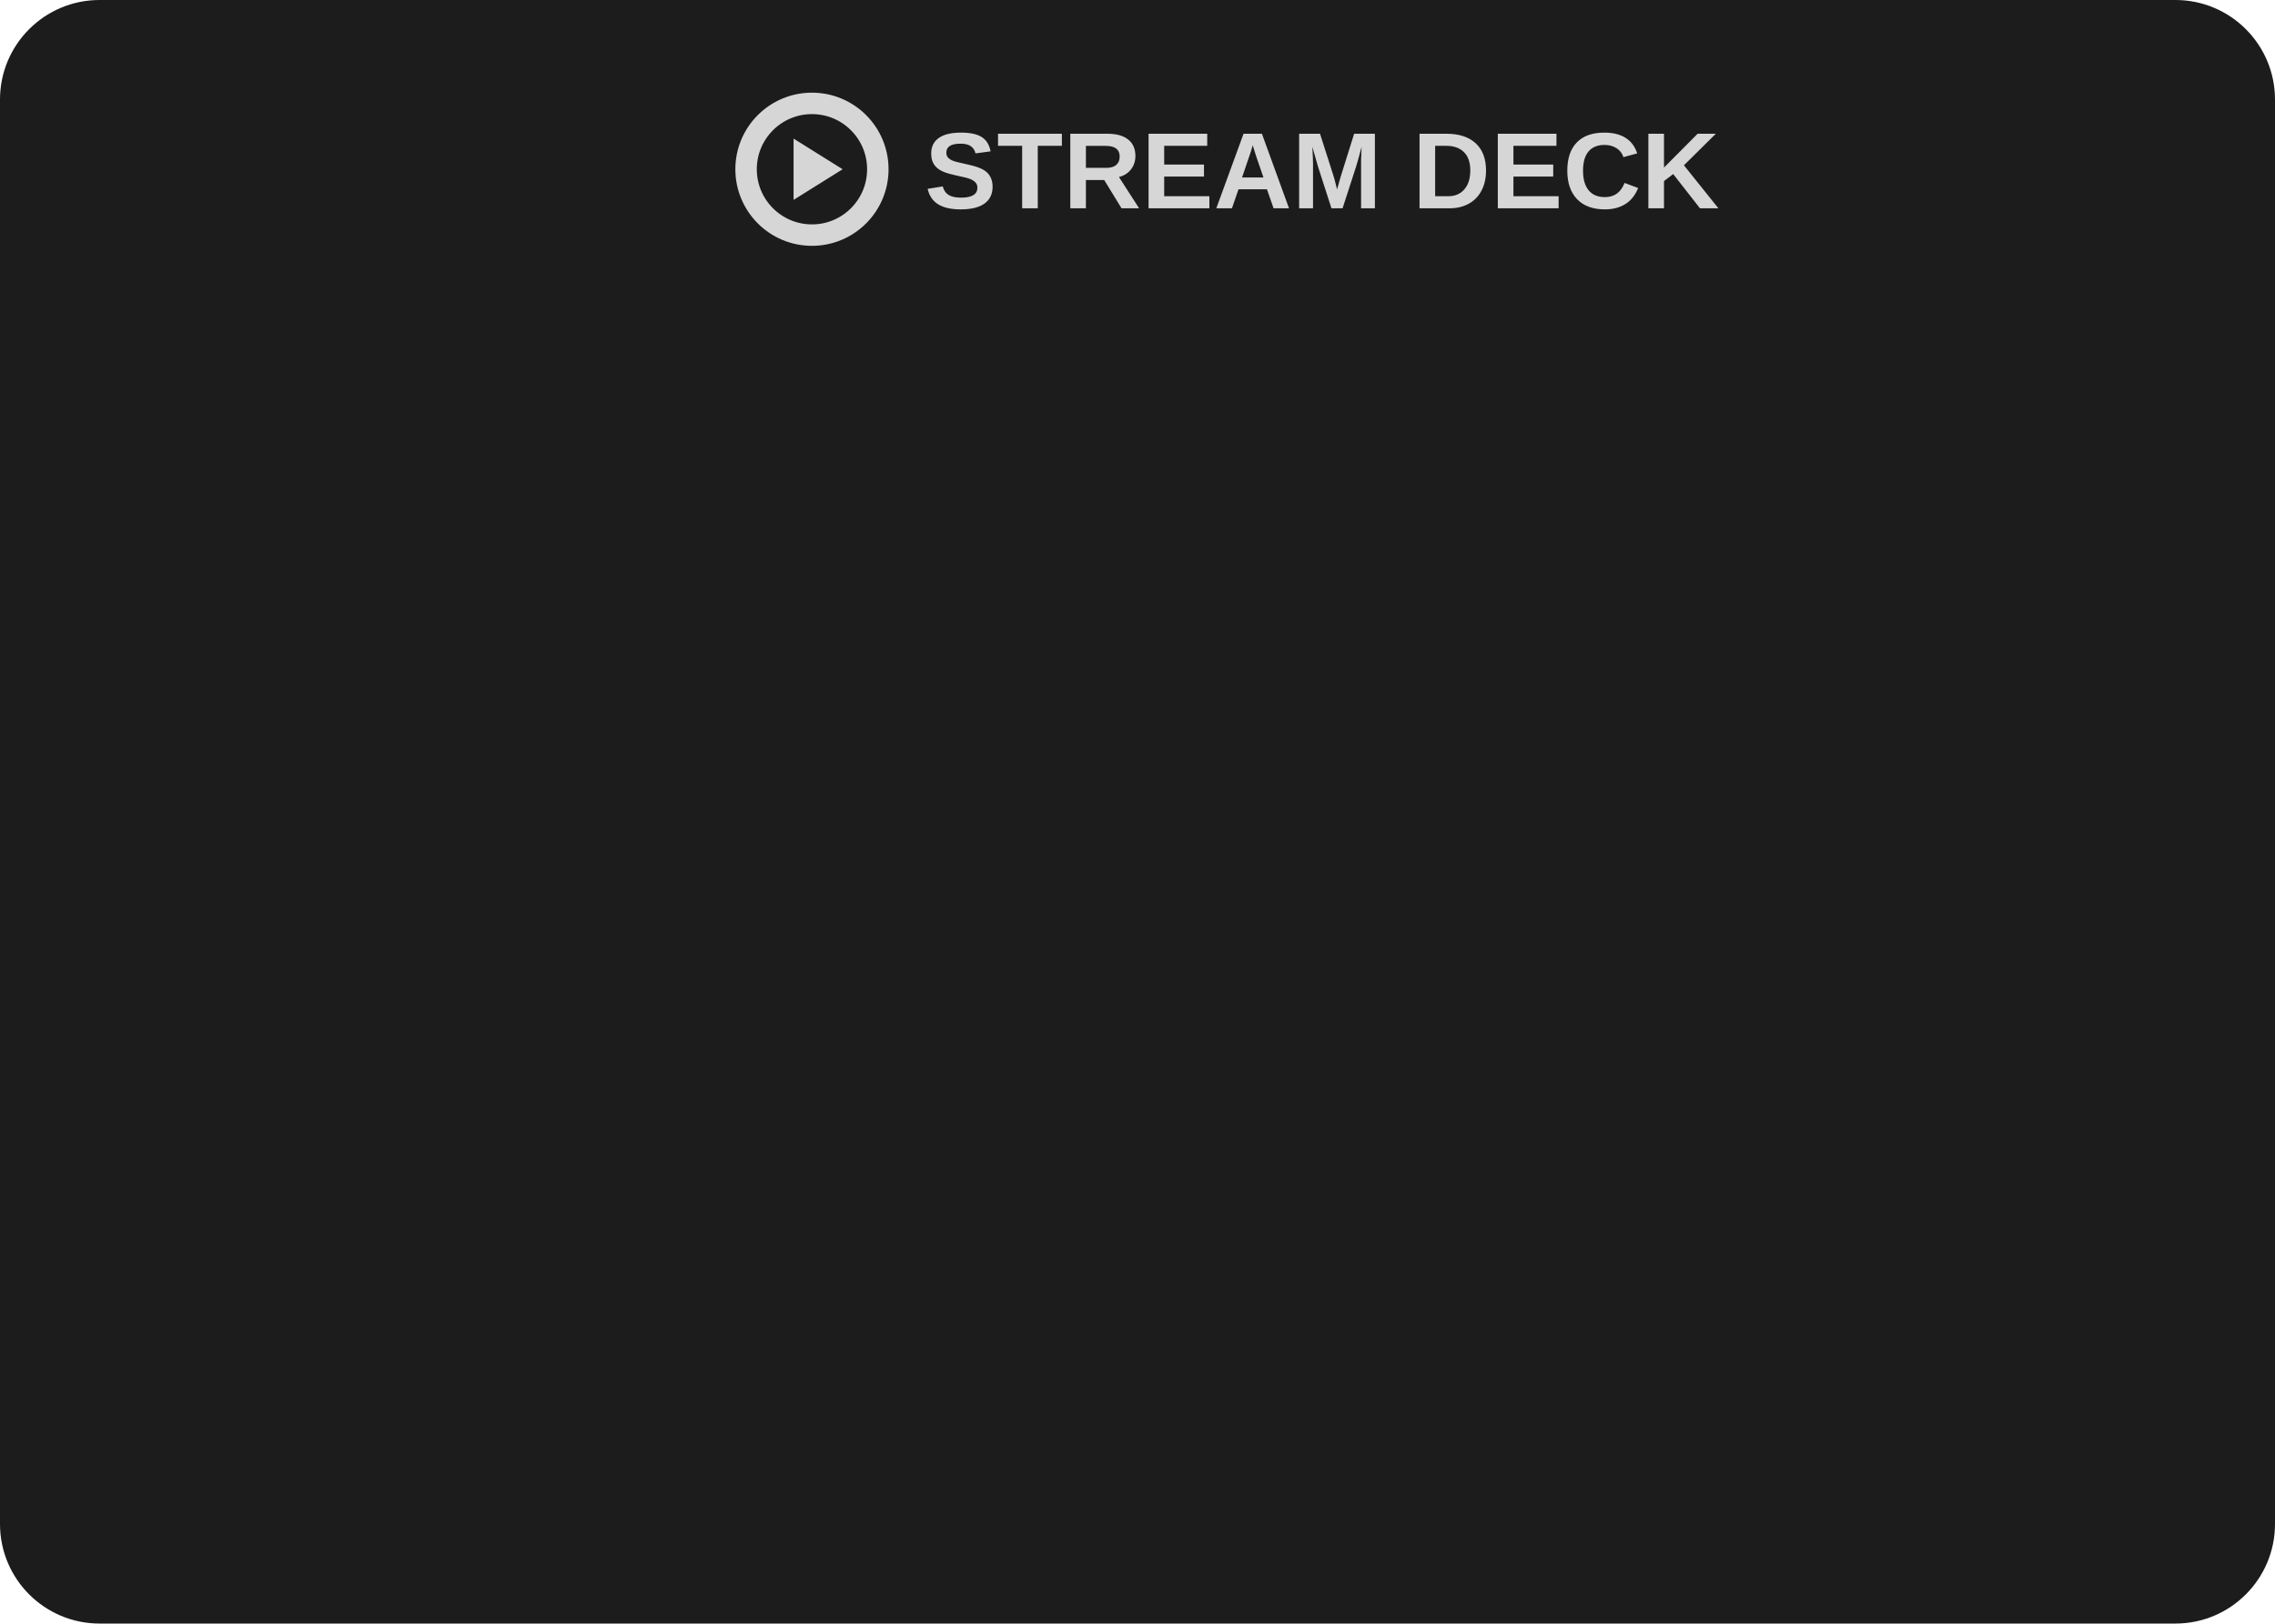
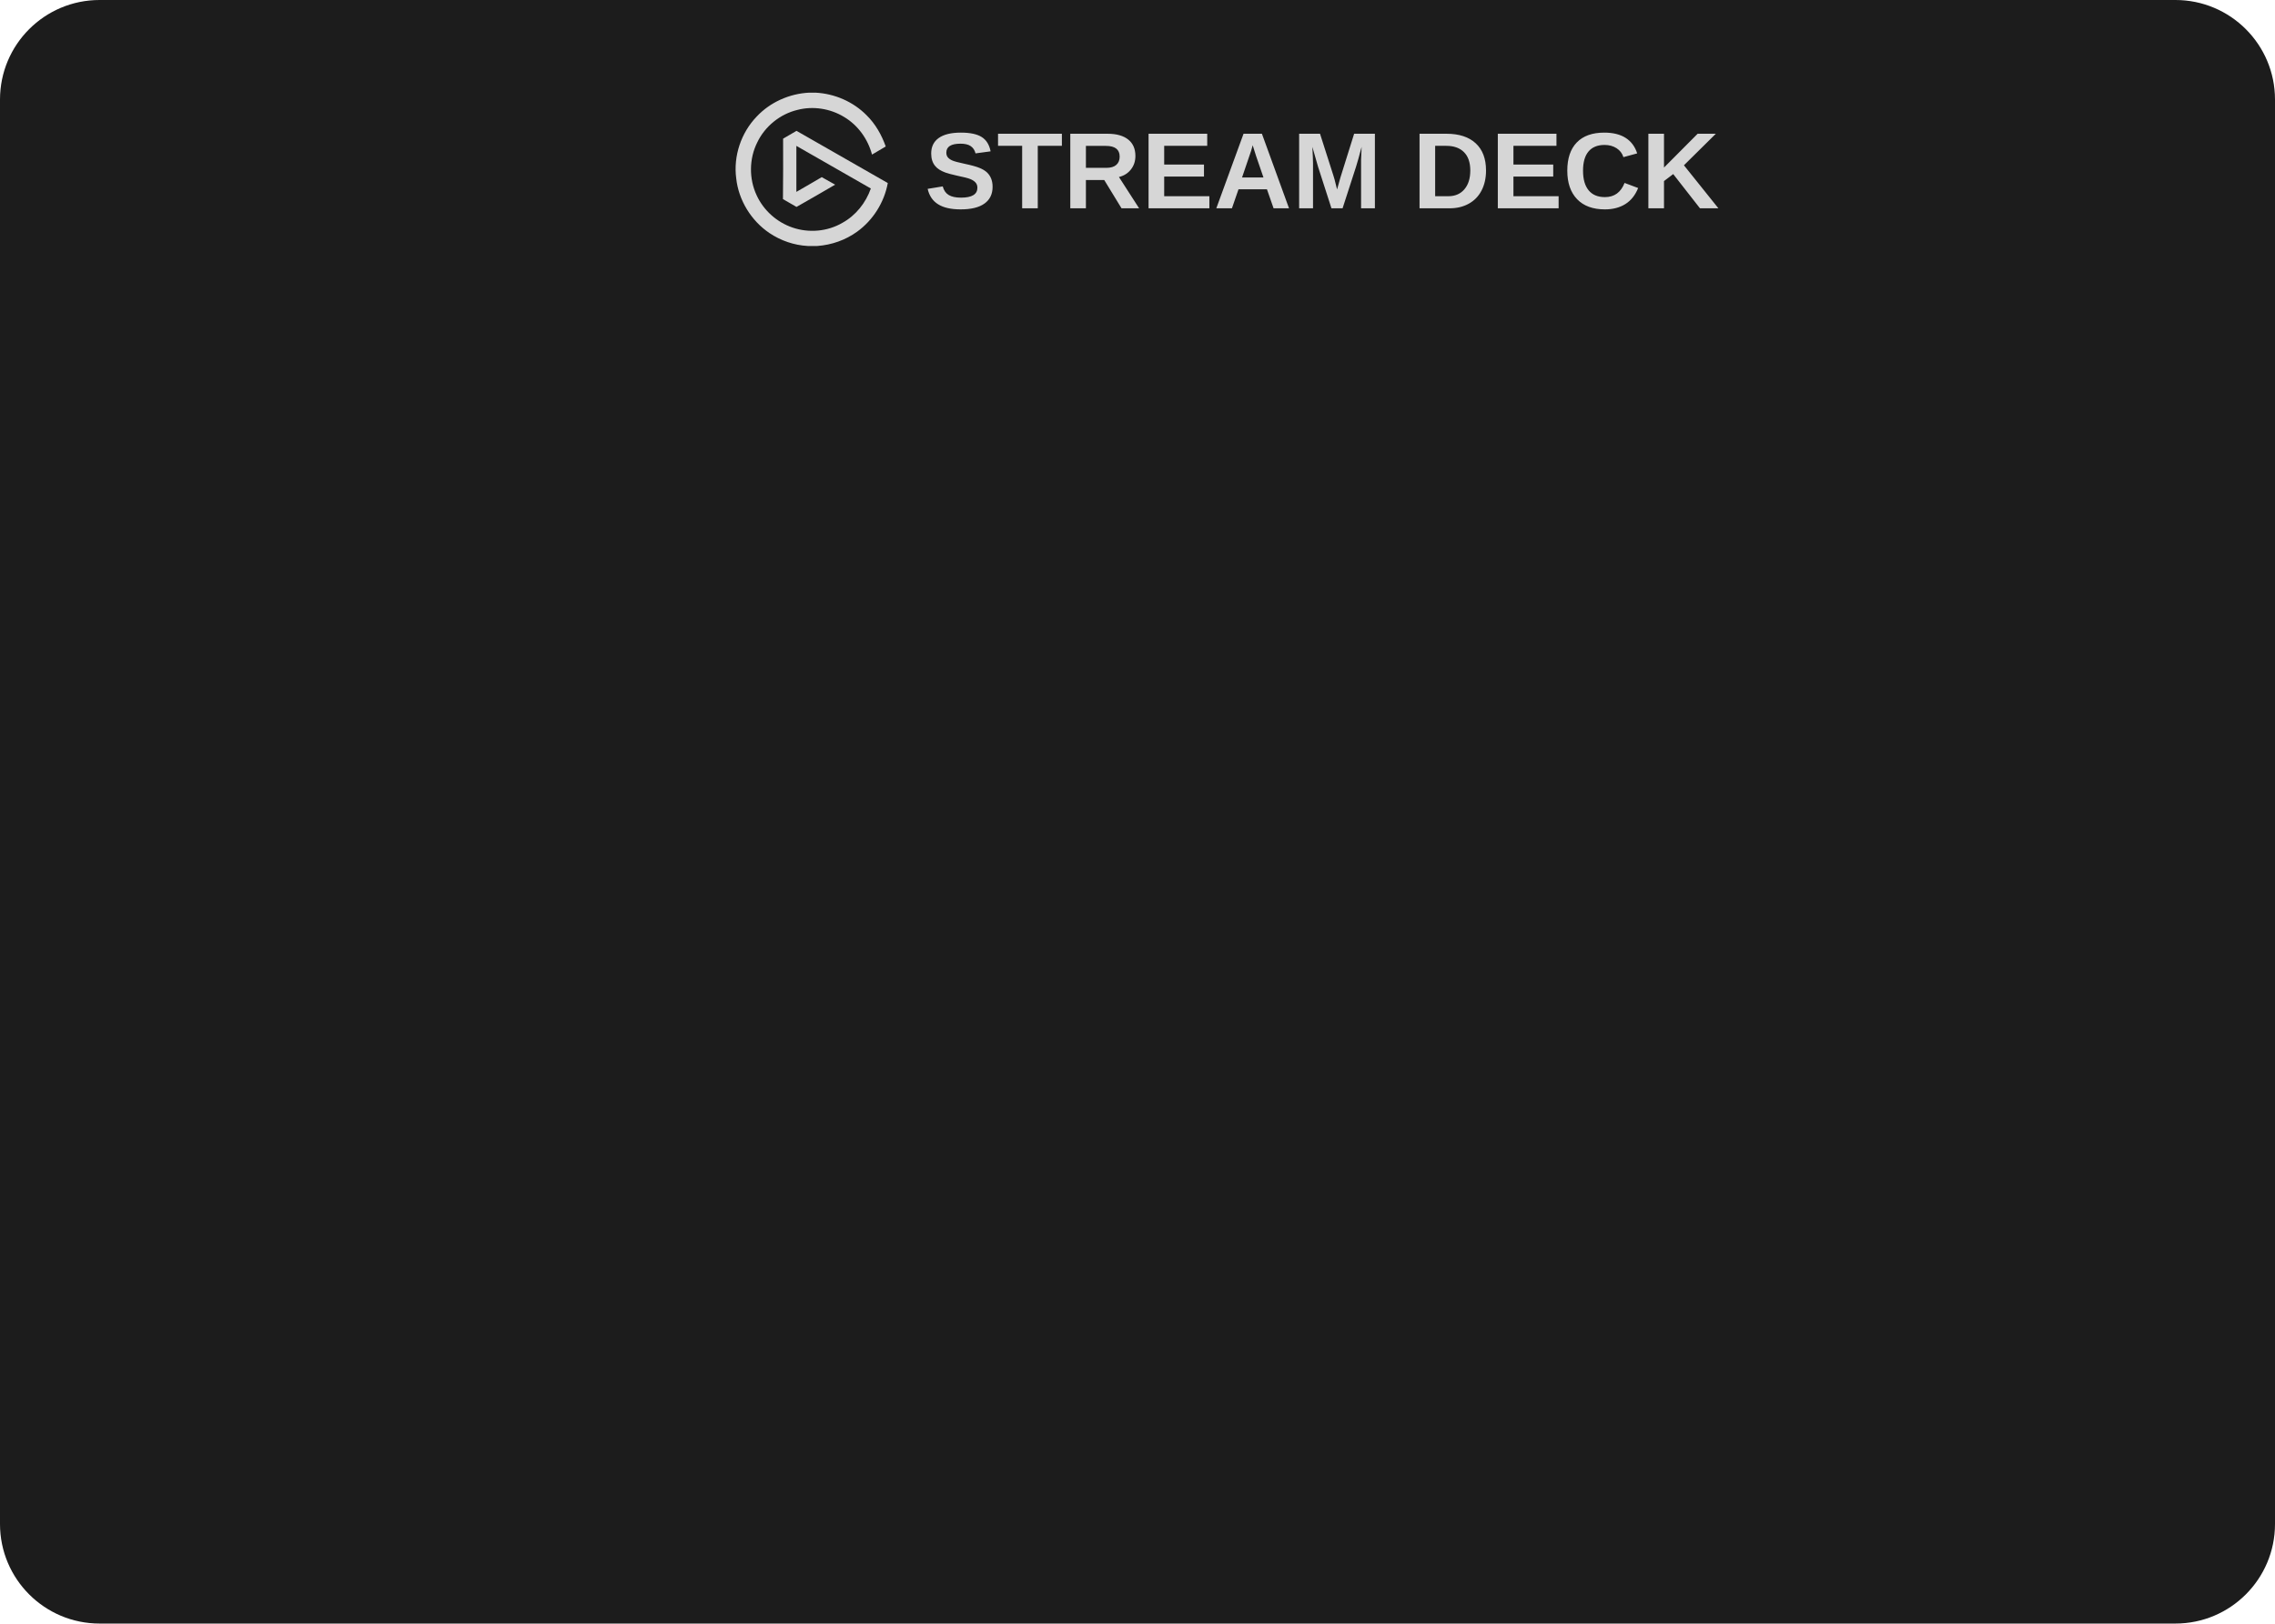
<svg xmlns="http://www.w3.org/2000/svg" viewBox="0 0 594 424">
  <rect id="face" x="56" y="87" width="480" height="272" fill="none" />
  <rect width="594" height="424" rx="26" fill="#1c1c1c" />
-   <circle cx="212" cy="44.2" r="17.2" fill="none" stroke="#d6d6d6" stroke-width="5.6" />
-   <path d="M207.2 36.2L220 44.2L207.2 52.2Z" fill="#d6d6d6" />
+   <path transform="translate(121.269 24.2) scale(0.385)" d="M233.6 0L238.2 0C251.1 0.7 263.6 6.1 272.7 15.3C278.7 21.2 282.9 28.6 285.7 36.5C282.6 38.3 279.5 40.1 276.4 42C273.6 31.5 266.9 22.1 257.5 16.5C248.2 10.8 236.5 8.9 225.8 11.7C214.1 14.5 203.8 22.8 198.6 33.7C193 44.8 192.9 58.5 198.2 69.7C202.9 79.9 211.9 87.9 222.5 91.5C233.6 95.3 246.2 94.2 256.3 88.3C265.4 83.3 272.2 74.7 275.6 65C258.8 55.4 241.9 45.7 225.1 36.1C225.1 46.5 225.1 56.9 225.1 67.3C230.8 64 236.6 60.7 242.3 57.3C245.3 59 248.4 60.7 251.4 62.4C242.7 67.5 234 72.5 225.2 77.5C222.2 75.7 219.1 74 216 72.2C216.2 58.5 216.1 44.9 216.1 31.2C219.1 29.4 222.2 27.7 225.2 25.9C245.9 37.7 266.5 49.5 287.1 61.3C284.7 74.4 277.1 86.5 266.3 94.3C258.4 100 249 103.3 239.3 104L232.8 104C223.6 103.5 214.5 100.4 206.8 95.2C194.5 86.9 185.9 73 184.3 58.1C182.3 43 187.6 27.2 198.2 16.2C207.3 6.5 220.3 0.7 233.6 0Z" fill="#d6d6d6" />
  <text x="241.4" y="54.4" font-family="'DIN Condensed','Arial Narrow',Arial,sans-serif" font-weight="700" font-size="28.3" textLength="160.4" lengthAdjust="spacingAndGlyphs" fill="#d6d6d6">STREAM DECK</text>
</svg>
